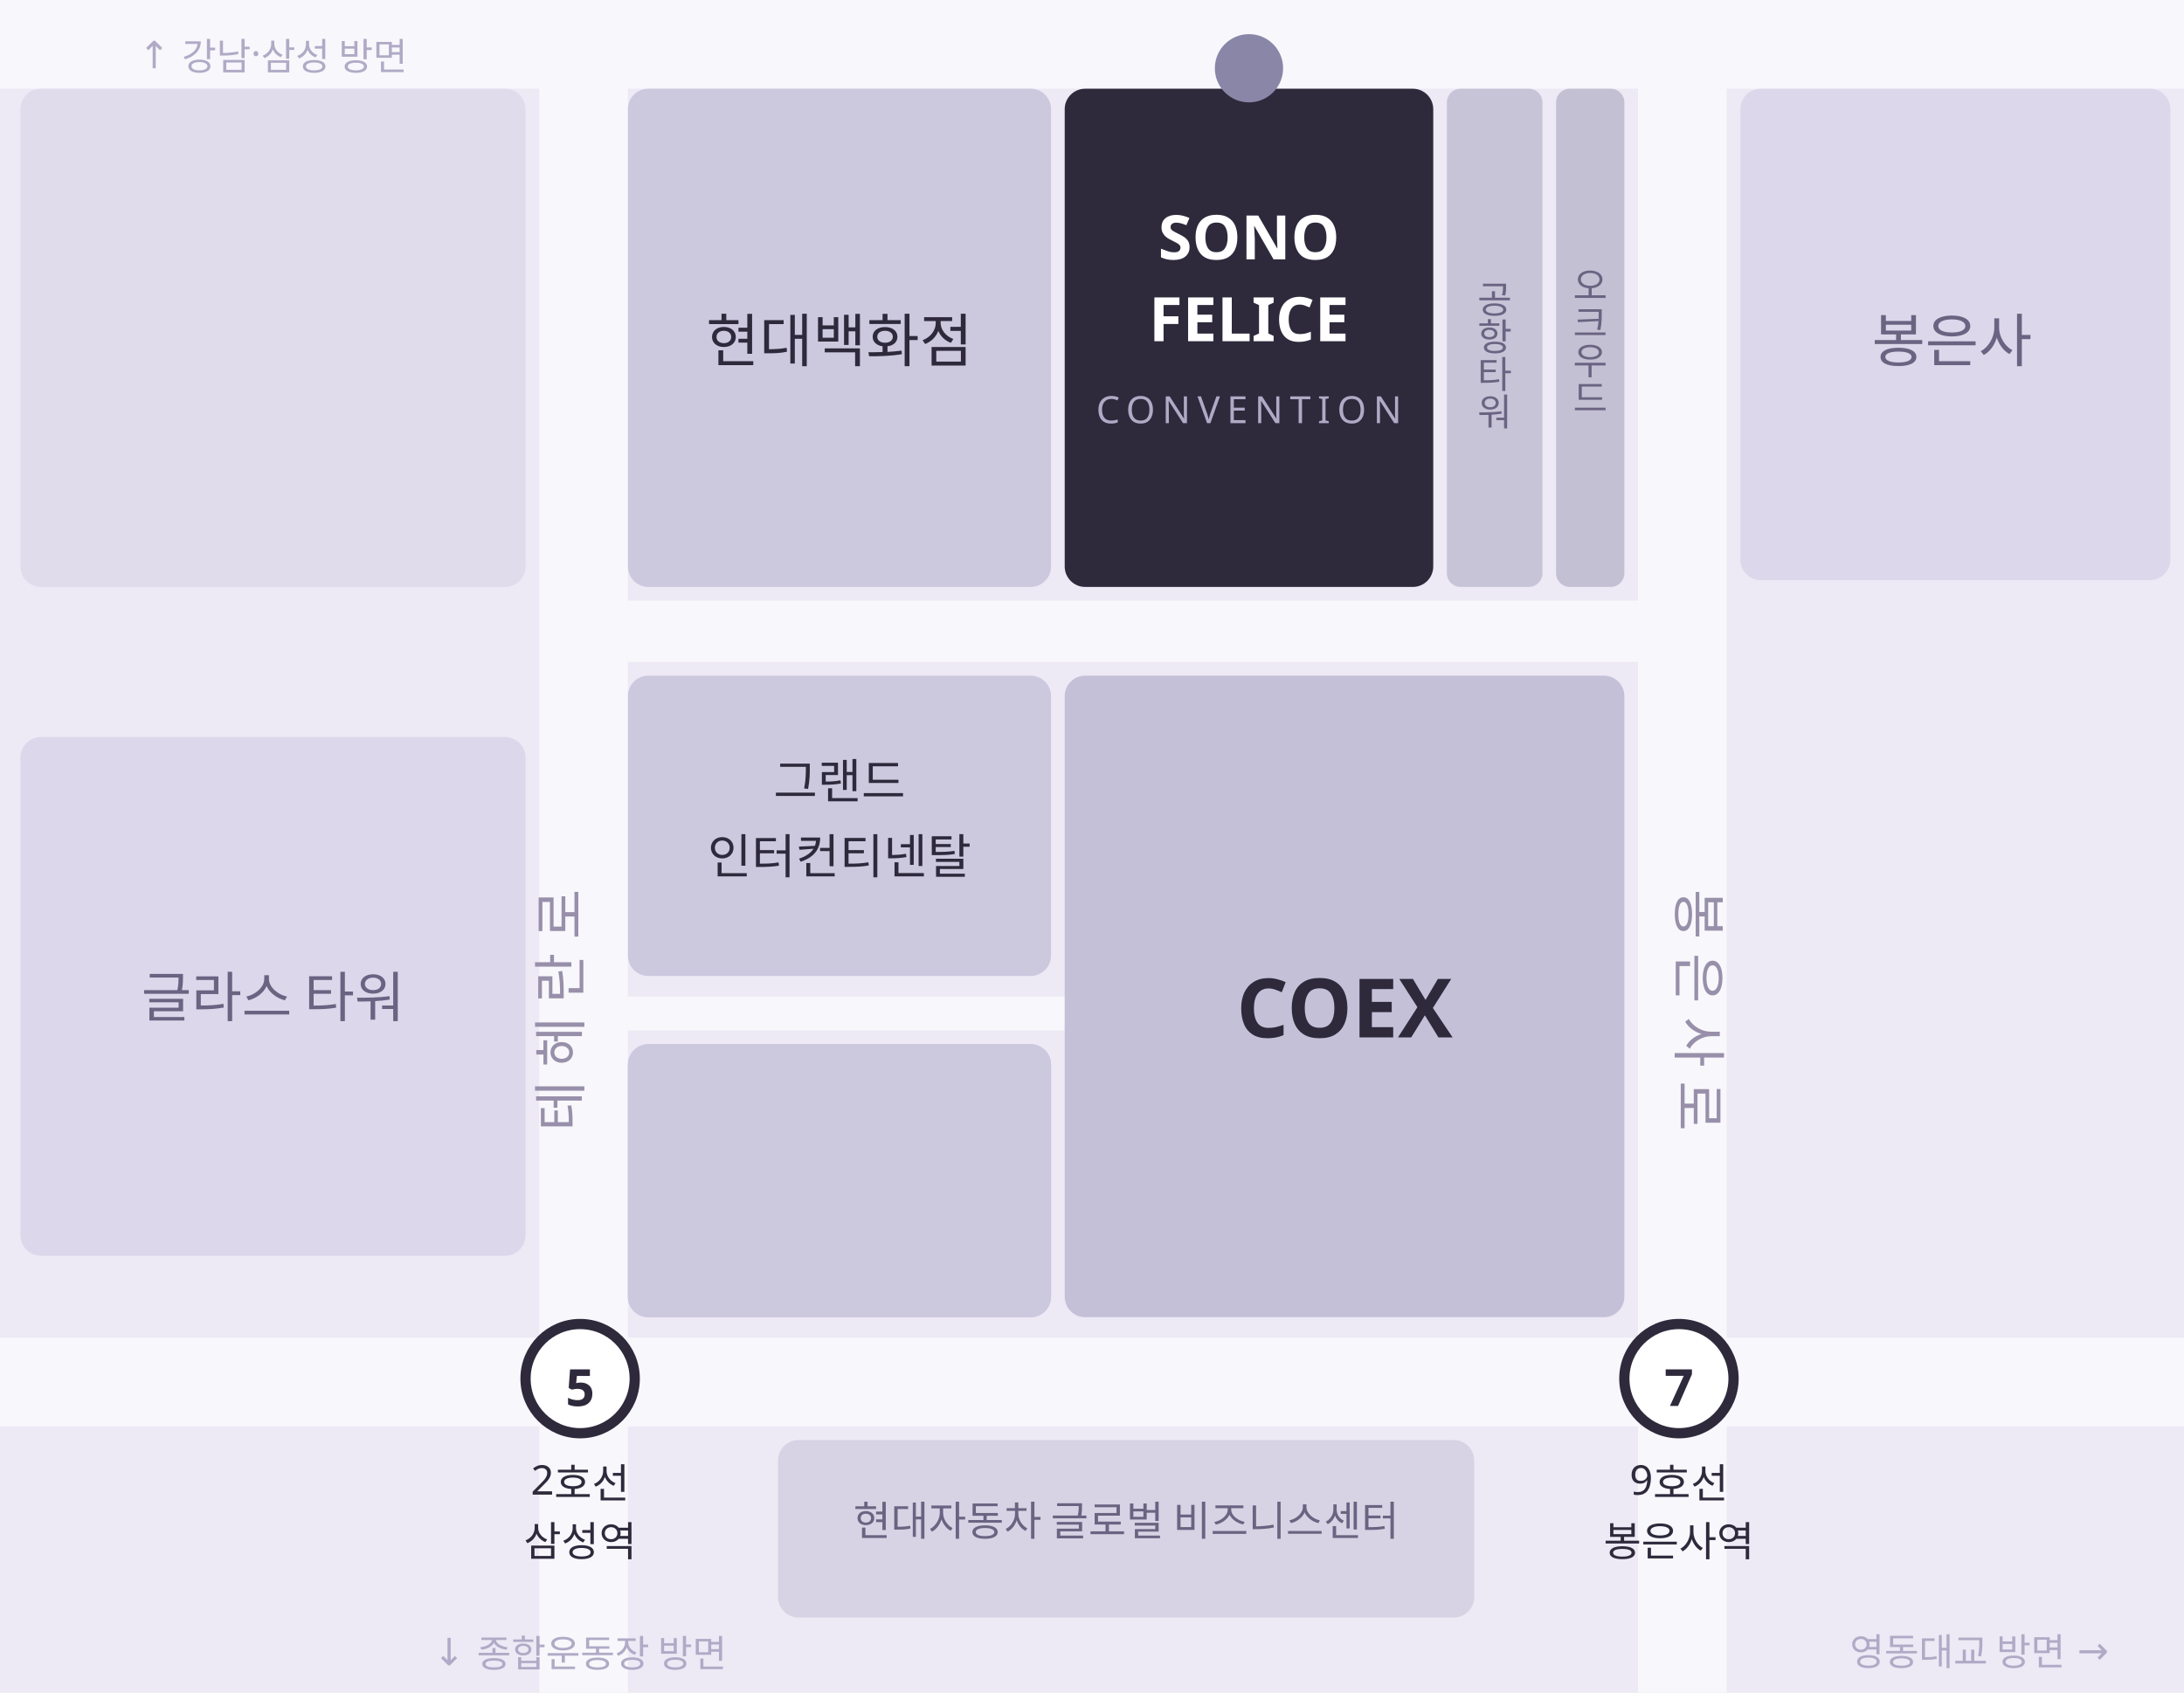
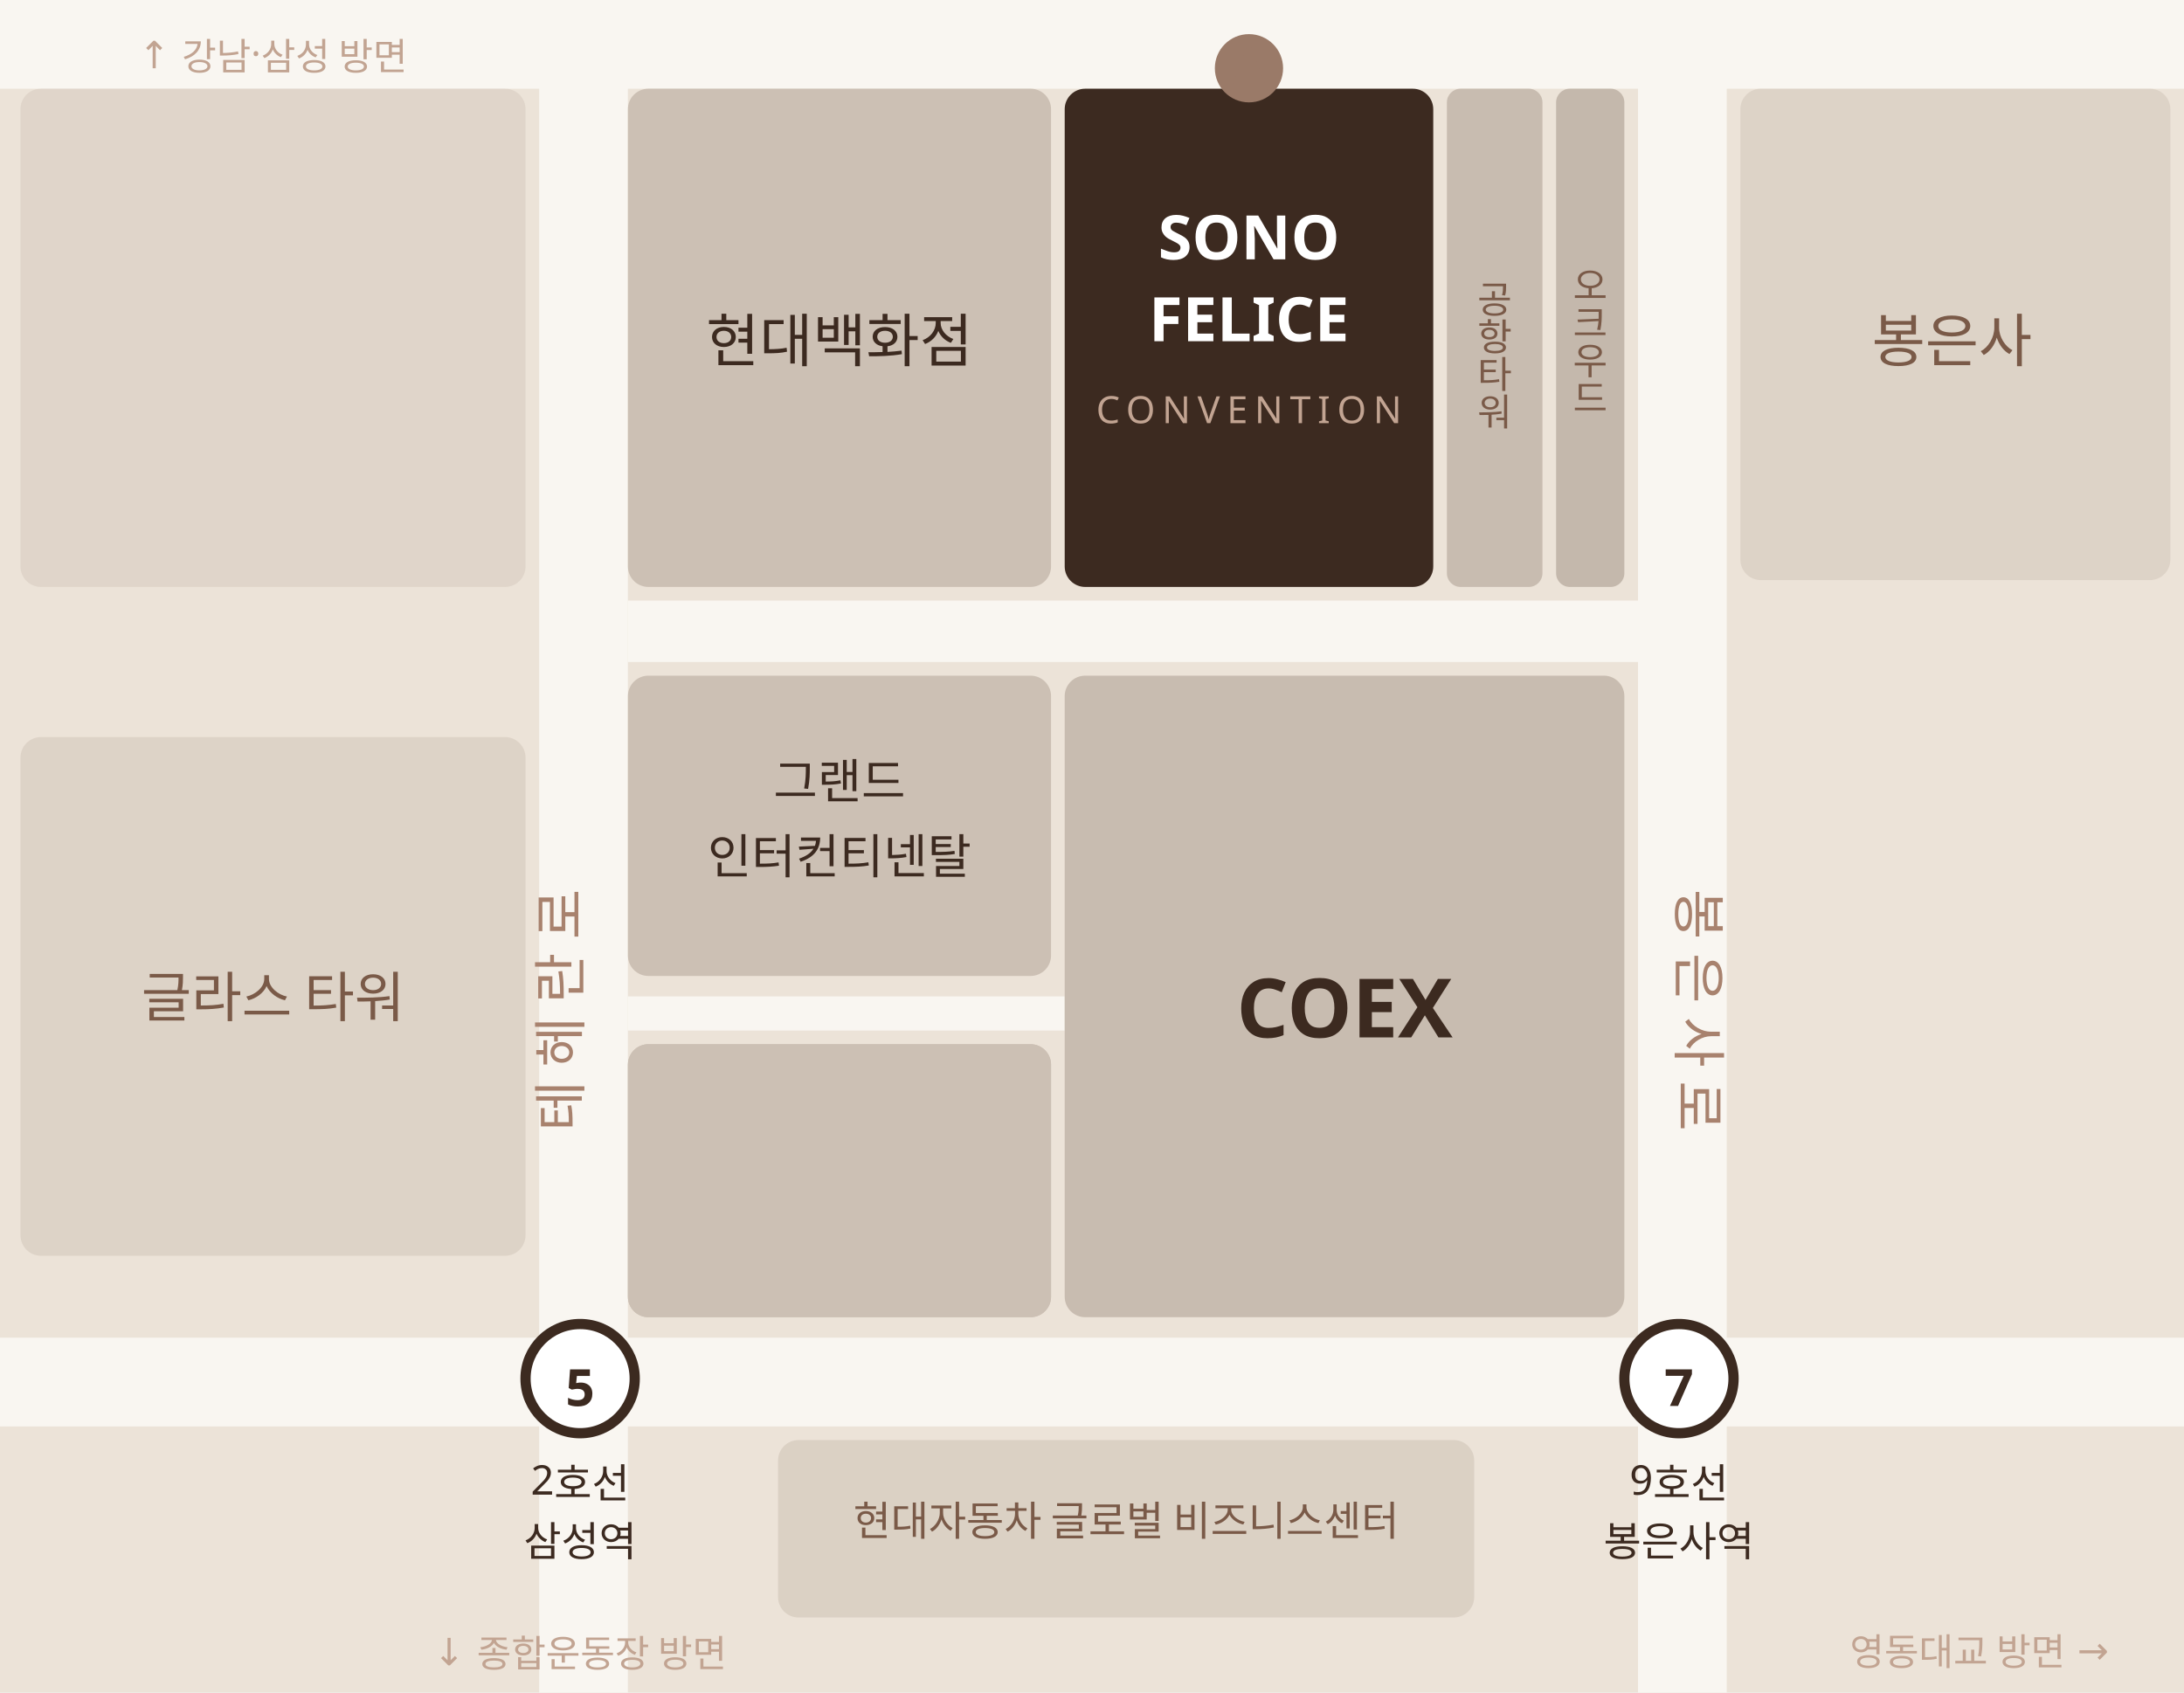
<svg xmlns="http://www.w3.org/2000/svg" viewBox="0 0 320 248" width="100%" style="display:block;font-family:'Gowun Dodum','Apple SD Gothic Neo',sans-serif">
-   <rect width="320" height="248" fill="#ede9f5" />
-   <rect x="0" y="0" width="320" height="13" fill="#f8f7fb" />
-   <rect x="0" y="196" width="320" height="13" fill="#f8f7fb" />
-   <rect x="79" y="0" width="13" height="248" fill="#f8f7fb" />
-   <rect x="240" y="0" width="13" height="248" fill="#f8f7fb" />
-   <rect x="92" y="88" width="148" height="9" fill="#f8f7fb" />
-   <rect x="92" y="146" width="64" height="5" fill="#f8f7fb" />
-   <rect x="3" y="108" width="74" height="76" rx="3" fill="#d0cce2" opacity="0.6" />
-   <text x="40" y="149" font-size="8" fill="#6a6482" text-anchor="middle">글라스 타워</text>
-   <rect x="3" y="13" width="74" height="73" rx="3" fill="#ccc8de" opacity="0.4" />
-   <rect x="255" y="13" width="63" height="72" rx="3" fill="#d0cce2" opacity="0.6" />
-   <text x="286" y="53" font-size="8.5" fill="#6a6482" text-anchor="middle">봉은사</text>
-   <rect x="92" y="13" width="62" height="73" rx="3" fill="#ccc8de" />
-   <text x="123" y="53" font-size="8.5" fill="#2e2a3c" text-anchor="middle">현대백화점</text>
-   <rect x="156" y="13" width="54" height="73" rx="3" fill="#2e2a3c" />
+   <rect width="320" height="248" fill="#ece3d8" />
+   <rect x="0" y="0" width="320" height="13" fill="#f9f6f1" />
+   <rect x="0" y="196" width="320" height="13" fill="#f9f6f1" />
+   <rect x="79" y="0" width="13" height="248" fill="#f9f6f1" />
+   <rect x="240" y="0" width="13" height="248" fill="#f9f6f1" />
+   <rect x="92" y="88" width="148" height="9" fill="#f9f6f1" />
+   <rect x="92" y="146" width="64" height="5" fill="#f9f6f1" />
+   <rect x="3" y="108" width="74" height="76" rx="3" fill="#d4c8bc" opacity="0.6" />
+   <text x="40" y="149" font-size="8" fill="#7a5a48" text-anchor="middle">글라스 타워</text>
+   <rect x="3" y="13" width="74" height="73" rx="3" fill="#ccc0b4" opacity="0.4" />
+   <rect x="255" y="13" width="63" height="72" rx="3" fill="#d4c8bc" opacity="0.6" />
+   <text x="286" y="53" font-size="8.5" fill="#7a5a48" text-anchor="middle">봉은사</text>
+   <rect x="92" y="13" width="62" height="73" rx="3" fill="#ccc0b4" />
+   <text x="123" y="53" font-size="8.5" fill="#3c2a20" text-anchor="middle">현대백화점</text>
+   <rect x="156" y="13" width="54" height="73" rx="3" fill="#3c2a20" />
  <text x="183" y="38" font-size="9" fill="#ffffff" text-anchor="middle" font-weight="bold">SONO</text>
  <text x="183" y="50" font-size="9" fill="#ffffff" text-anchor="middle" font-weight="bold">FELICE</text>
-   <text x="183" y="62" font-size="5.5" fill="#b0aac6" text-anchor="middle" letter-spacing="1">CONVENTION</text>
-   <circle cx="183" cy="10" r="5" fill="#8a86a8" />
-   <polygon points="183,6 186,14 183,12 180,14" fill="#8a86a8" />
-   <rect x="212" y="13" width="14" height="73" rx="2" fill="#c8c4d8" />
-   <rect x="228" y="13" width="10" height="73" rx="2" fill="#c4c0d4" />
-   <text x="219" y="45" font-size="5.5" fill="#6a6482" text-anchor="middle" writing-mode="vertical-rl">공항타워</text>
-   <text x="233" y="43" font-size="5.5" fill="#6a6482" text-anchor="middle" writing-mode="vertical-rl">오크우드</text>
-   <rect x="92" y="99" width="62" height="44" rx="3" fill="#ccc8de" />
-   <text x="123" y="117" font-size="7" fill="#2e2a3c" text-anchor="middle">그랜드</text>
-   <text x="123" y="128" font-size="7" fill="#2e2a3c" text-anchor="middle">인터컨티넨탈</text>
-   <rect x="92" y="153" width="62" height="40" rx="3" fill="#ccc8de" />
-   <text x="123" y="176" font-size="7" fill="#2e2a3c" text-anchor="middle">파르나스타워</text>
-   <rect x="92" y="153" width="62" height="40" rx="3" fill="#ccc8de" />
-   <rect x="156" y="99" width="82" height="94" rx="3" fill="#c4c0d8" />
-   <text x="197" y="152" font-size="12" fill="#2e2a3c" text-anchor="middle" font-weight="bold">COEX</text>
-   <circle cx="85" cy="202" r="8" fill="#ffffff" stroke="#2e2a3c" stroke-width="1.5" />
-   <text x="85" y="206" font-size="7.5" fill="#2e2a3c" text-anchor="middle" font-weight="bold">5</text>
-   <text x="85" y="219" font-size="6" fill="#2e2a3c" text-anchor="middle">2호선</text>
-   <text x="85" y="228" font-size="6" fill="#2e2a3c" text-anchor="middle">삼성역</text>
-   <circle cx="246" cy="202" r="8" fill="#ffffff" stroke="#2e2a3c" stroke-width="1.5" />
-   <text x="246" y="206" font-size="7.5" fill="#2e2a3c" text-anchor="middle" font-weight="bold">7</text>
-   <text x="246" y="219" font-size="6" fill="#2e2a3c" text-anchor="middle">9호선</text>
-   <text x="246" y="228" font-size="6" fill="#2e2a3c" text-anchor="middle">봉은사역</text>
-   <rect x="114" y="211" width="102" height="26" rx="3" fill="#c8c4d8" opacity="0.6" />
-   <text x="165" y="225" font-size="6" fill="#6a6482" text-anchor="middle">현대자동차 글로벌 비즈니스센터</text>
-   <text transform="translate(85,148) rotate(-90)" font-size="8" fill="#9890aa" text-anchor="middle" letter-spacing="2">테헤란로</text>
-   <text transform="translate(246,148) rotate(90)" font-size="8" fill="#9890aa" text-anchor="middle" letter-spacing="2">봉은사로</text>
-   <text x="40" y="10" font-size="5.5" fill="#b0aac6" text-anchor="middle">↑ 강남·삼성 방면</text>
-   <text x="85" y="244" font-size="5.5" fill="#b0aac6" text-anchor="middle">↓ 종합운동장 방면</text>
-   <text x="290" y="244" font-size="5.5" fill="#b0aac6" text-anchor="middle">영동대교 방면 →</text>
+   <text x="183" y="62" font-size="5.5" fill="#c2a492" text-anchor="middle" letter-spacing="1">CONVENTION</text>
+   <circle cx="183" cy="10" r="5" fill="#9a7a68" />
+   <polygon points="183,6 186,14 183,12 180,14" fill="#9a7a68" />
+   <rect x="212" y="13" width="14" height="73" rx="2" fill="#c8bcb0" />
+   <rect x="228" y="13" width="10" height="73" rx="2" fill="#c4b8ac" />
+   <text x="219" y="45" font-size="5.5" fill="#7a5a48" text-anchor="middle" writing-mode="vertical-rl">공항타워</text>
+   <text x="233" y="43" font-size="5.5" fill="#7a5a48" text-anchor="middle" writing-mode="vertical-rl">오크우드</text>
+   <rect x="92" y="99" width="62" height="44" rx="3" fill="#ccc0b4" />
+   <text x="123" y="117" font-size="7" fill="#3c2a20" text-anchor="middle">그랜드</text>
+   <text x="123" y="128" font-size="7" fill="#3c2a20" text-anchor="middle">인터컨티넨탈</text>
+   <rect x="92" y="153" width="62" height="40" rx="3" fill="#ccc0b4" />
+   <text x="123" y="176" font-size="7" fill="#3c2a20" text-anchor="middle">파르나스타워</text>
+   <rect x="92" y="153" width="62" height="40" rx="3" fill="#ccc0b4" />
+   <rect x="156" y="99" width="82" height="94" rx="3" fill="#c8bcb0" />
+   <text x="197" y="152" font-size="12" fill="#3c2a20" text-anchor="middle" font-weight="bold">COEX</text>
+   <circle cx="85" cy="202" r="8" fill="#ffffff" stroke="#3c2a20" stroke-width="1.5" />
+   <text x="85" y="206" font-size="7.5" fill="#3c2a20" text-anchor="middle" font-weight="bold">5</text>
+   <text x="85" y="219" font-size="6" fill="#3c2a20" text-anchor="middle">2호선</text>
+   <text x="85" y="228" font-size="6" fill="#3c2a20" text-anchor="middle">삼성역</text>
+   <circle cx="246" cy="202" r="8" fill="#ffffff" stroke="#3c2a20" stroke-width="1.5" />
+   <text x="246" y="206" font-size="7.5" fill="#3c2a20" text-anchor="middle" font-weight="bold">7</text>
+   <text x="246" y="219" font-size="6" fill="#3c2a20" text-anchor="middle">9호선</text>
+   <text x="246" y="228" font-size="6" fill="#3c2a20" text-anchor="middle">봉은사역</text>
+   <rect x="114" y="211" width="102" height="26" rx="3" fill="#d0c4b8" opacity="0.6" />
+   <text x="165" y="225" font-size="6" fill="#7a5a48" text-anchor="middle">현대자동차 글로벌 비즈니스센터</text>
+   <text transform="translate(85,148) rotate(-90)" font-size="8" fill="#a8826e" text-anchor="middle" letter-spacing="2">테헤란로</text>
+   <text transform="translate(246,148) rotate(90)" font-size="8" fill="#a8826e" text-anchor="middle" letter-spacing="2">봉은사로</text>
+   <text x="40" y="10" font-size="5.5" fill="#c2a492" text-anchor="middle">↑ 강남·삼성 방면</text>
+   <text x="85" y="244" font-size="5.5" fill="#c2a492" text-anchor="middle">↓ 종합운동장 방면</text>
+   <text x="290" y="244" font-size="5.5" fill="#c2a492" text-anchor="middle">영동대교 방면 →</text>
</svg>
